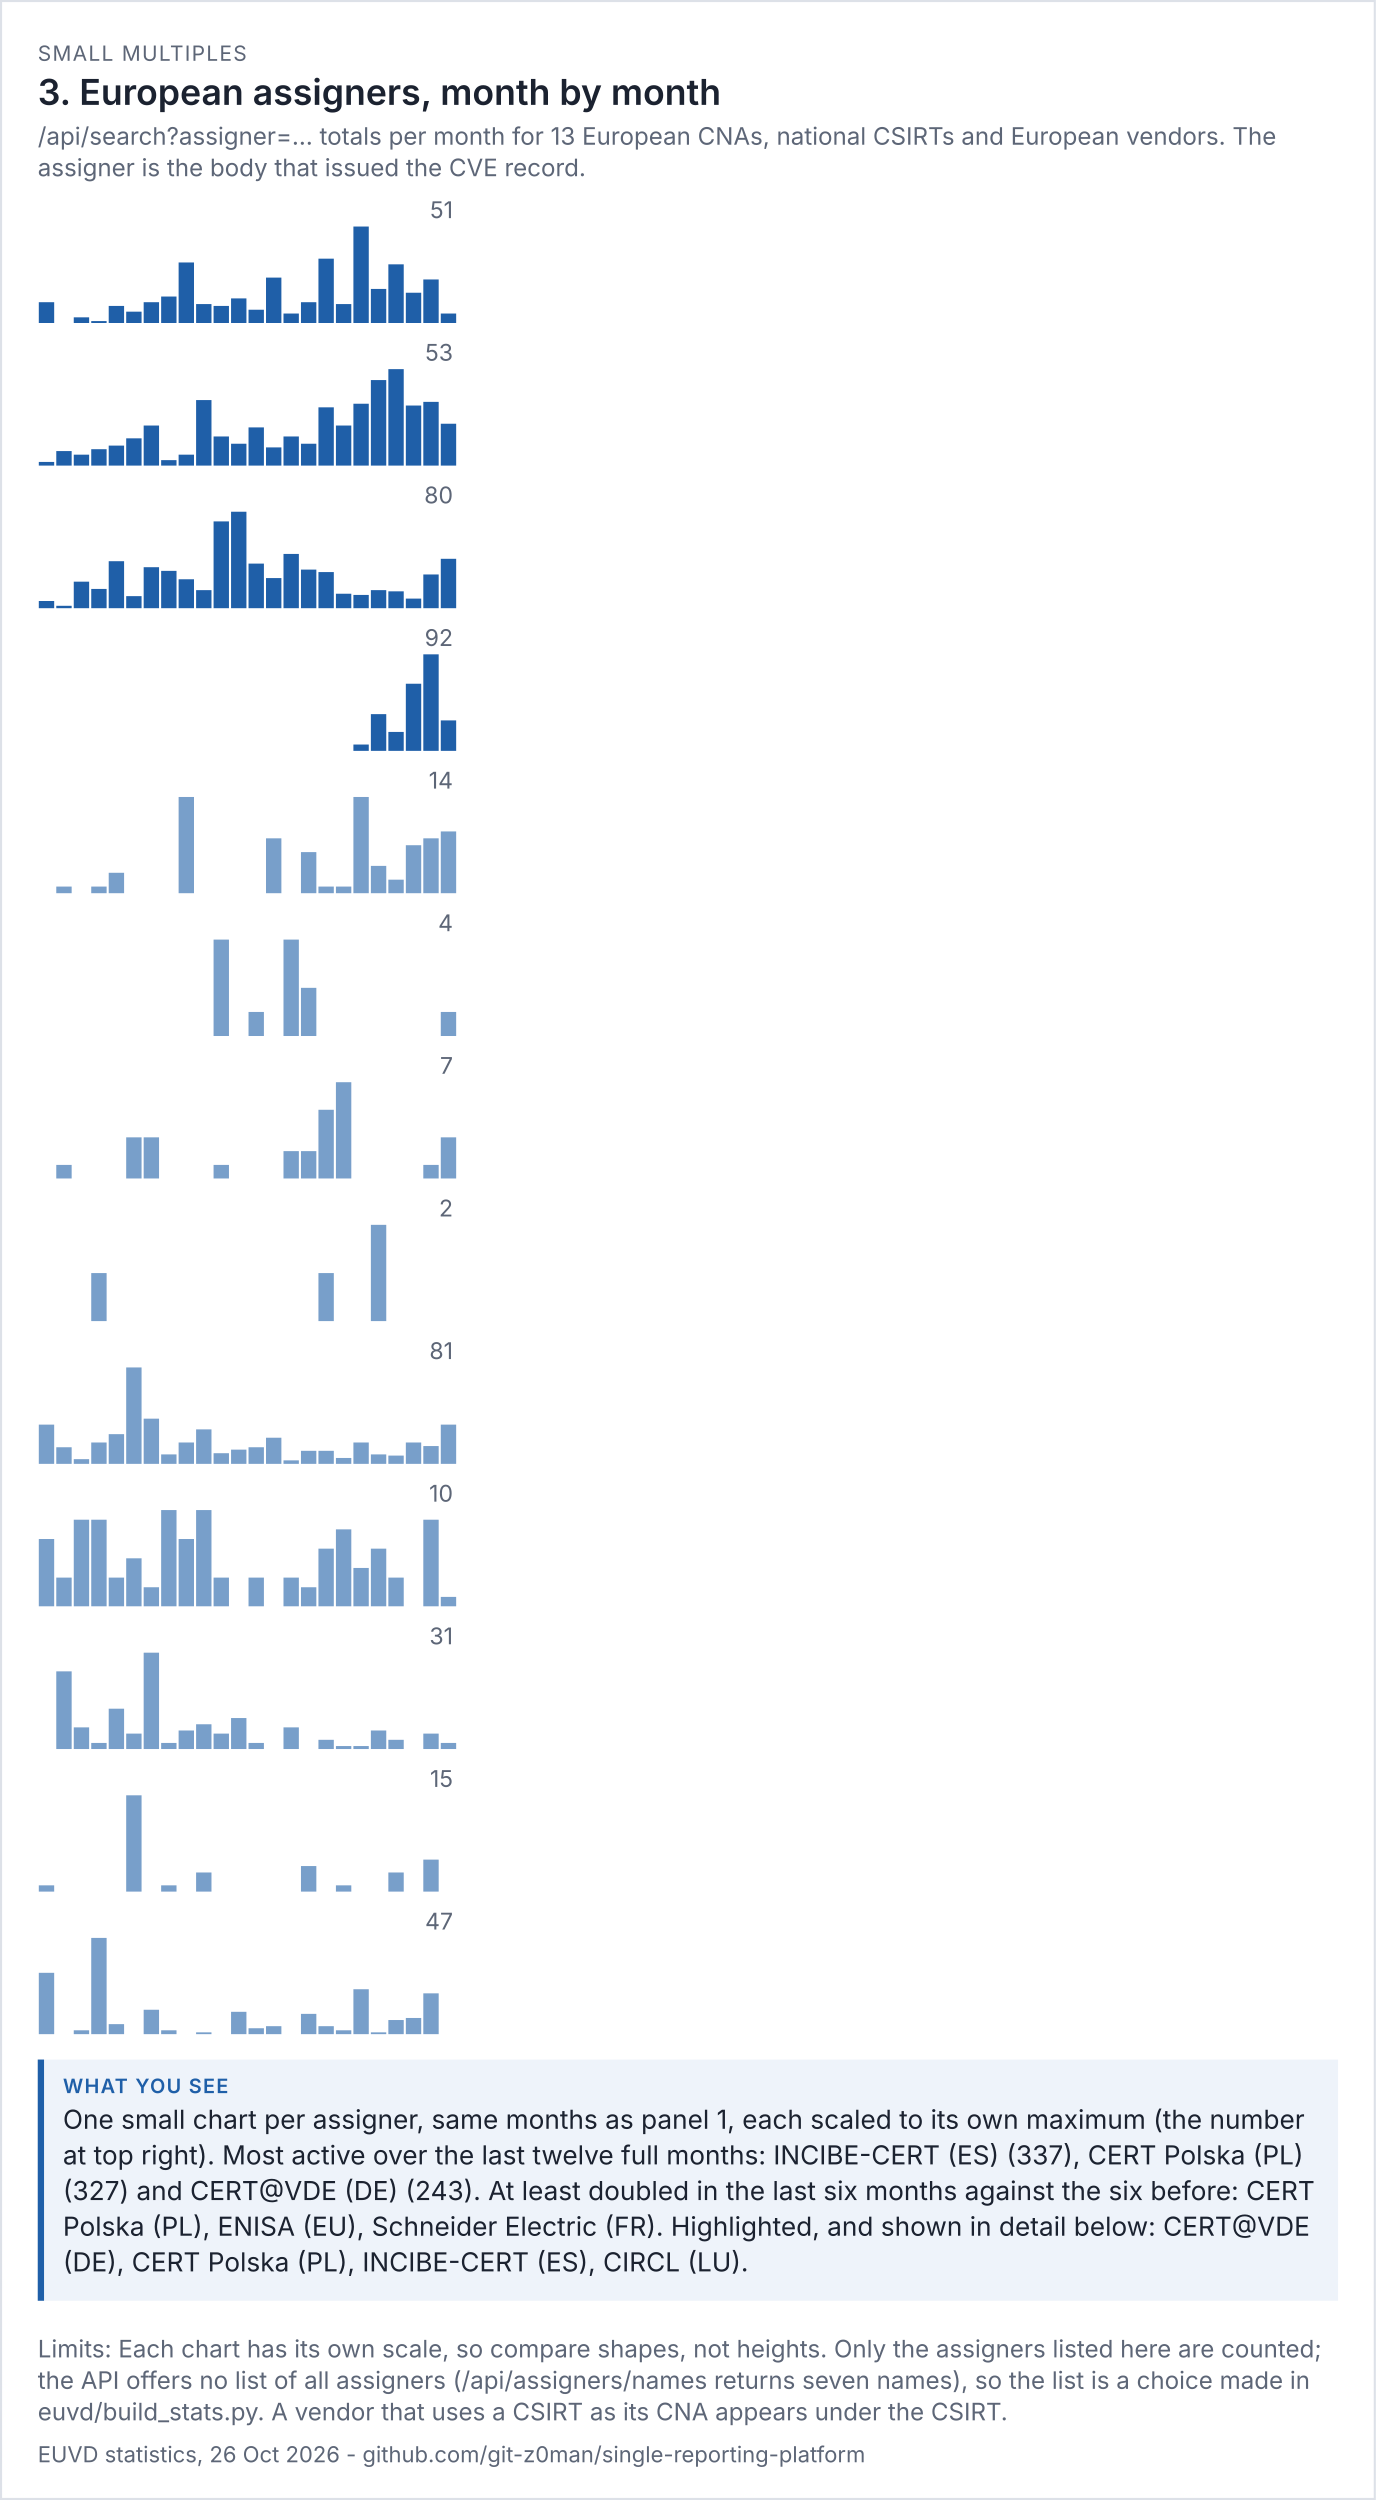
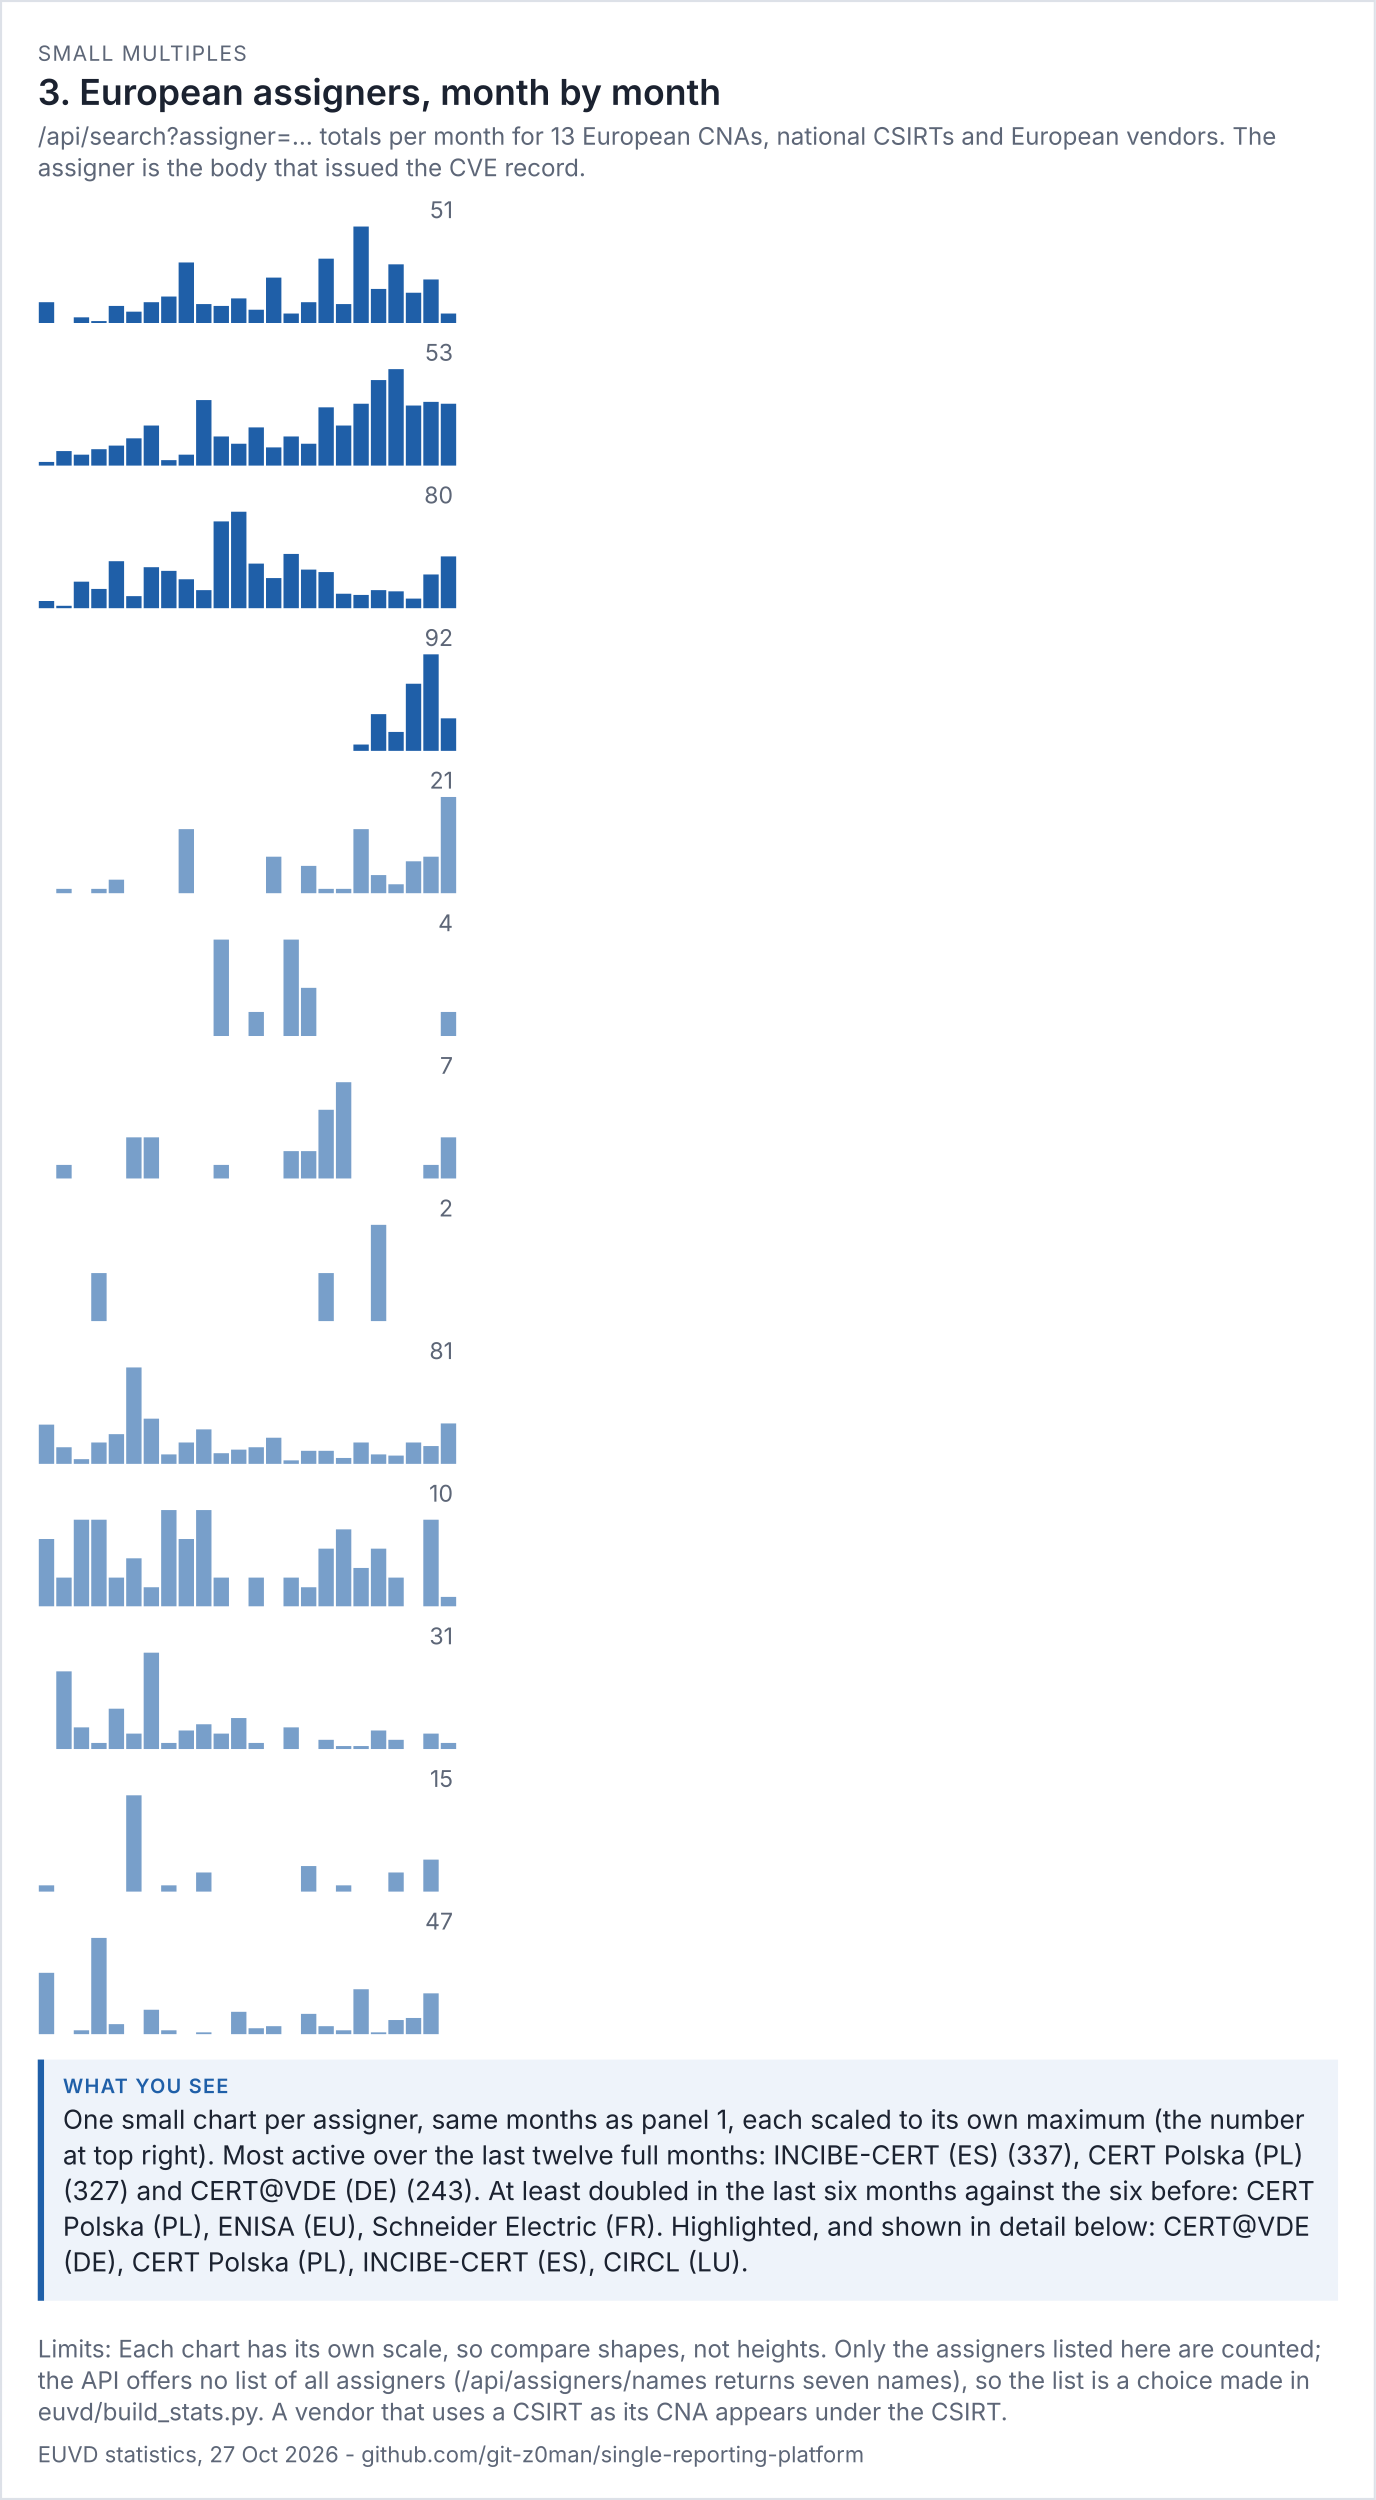
<svg xmlns="http://www.w3.org/2000/svg" viewBox="0 0 656 1192" width="656" height="1192" font-family="system-ui,-apple-system,'Segoe UI',sans-serif">
  <rect width="100%" height="100%" fill="#ffffff" />
  <rect x="0.5" y="0.5" width="655" height="1191" fill="none" stroke="#dde1e8" />
  <text x="18" y="29" font-size="10" letter-spacing="0.6" fill="#5d6677">SMALL MULTIPLES</text>
  <text x="18" y="50" font-size="17" fill="#1b2230" font-weight="600">3. European assigners, month by month</text>
  <text x="18" y="69" font-size="11.5" fill="#5d6677">/api/search?assigner=... totals per month for 13 European CNAs, national CSIRTs and European vendors. The</text>
  <text x="18" y="84" font-size="11.5" fill="#5d6677">assigner is the body that issued the CVE record.</text>
  <g transform="translate(18,94) scale(1)" font-size="11">
    <svg viewBox="0 0 200 60" role="img" width="200" height="60">
      <g>
        <text x="198" y="10" text-anchor="end" fill="rgb(93, 102, 119)">51</text>
        <rect x="0.5" y="50.078" width="7.333" height="9.922" fill="rgb(31, 95, 168)" opacity="1" />
        <rect x="8.833" y="60" width="7.333" height="0" fill="rgb(31, 95, 168)" opacity="1" />
        <rect x="17.167" y="57.294" width="7.333" height="2.706" fill="rgb(31, 95, 168)" opacity="1" />
        <rect x="25.5" y="59.098" width="7.333" height="0.902" fill="rgb(31, 95, 168)" opacity="1" />
        <rect x="33.833" y="51.882" width="7.333" height="8.118" fill="rgb(31, 95, 168)" opacity="1" />
        <rect x="42.167" y="54.588" width="7.333" height="5.412" fill="rgb(31, 95, 168)" opacity="1" />
        <rect x="50.5" y="50.078" width="7.333" height="9.922" fill="rgb(31, 95, 168)" opacity="1" />
        <rect x="58.833" y="47.373" width="7.333" height="12.627" fill="rgb(31, 95, 168)" opacity="1" />
        <rect x="67.167" y="31.137" width="7.333" height="28.863" fill="rgb(31, 95, 168)" opacity="1" />
        <rect x="75.5" y="50.98" width="7.333" height="9.02" fill="rgb(31, 95, 168)" opacity="1" />
        <rect x="83.833" y="51.882" width="7.333" height="8.118" fill="rgb(31, 95, 168)" opacity="1" />
        <rect x="92.167" y="48.275" width="7.333" height="11.725" fill="rgb(31, 95, 168)" opacity="1" />
        <rect x="100.5" y="53.686" width="7.333" height="6.314" fill="rgb(31, 95, 168)" opacity="1" />
        <rect x="108.833" y="38.353" width="7.333" height="21.647" fill="rgb(31, 95, 168)" opacity="1" />
        <rect x="117.167" y="55.49" width="7.333" height="4.51" fill="rgb(31, 95, 168)" opacity="1" />
        <rect x="125.5" y="50.078" width="7.333" height="9.922" fill="rgb(31, 95, 168)" opacity="1" />
        <rect x="133.833" y="29.333" width="7.333" height="30.667" fill="rgb(31, 95, 168)" opacity="1" />
        <rect x="142.167" y="50.98" width="7.333" height="9.02" fill="rgb(31, 95, 168)" opacity="1" />
        <rect x="150.5" y="14" width="7.333" height="46" fill="rgb(31, 95, 168)" opacity="1" />
        <rect x="158.833" y="43.765" width="7.333" height="16.235" fill="rgb(31, 95, 168)" opacity="1" />
        <rect x="167.167" y="32.039" width="7.333" height="27.961" fill="rgb(31, 95, 168)" opacity="1" />
        <rect x="175.5" y="45.569" width="7.333" height="14.431" fill="rgb(31, 95, 168)" opacity="1" />
        <rect x="183.833" y="39.255" width="7.333" height="20.745" fill="rgb(31, 95, 168)" opacity="1" />
        <rect x="192.167" y="55.49" width="7.333" height="4.51" fill="rgb(31, 95, 168)" opacity="1" />
      </g>
    </svg>
  </g>
  <g transform="translate(18,162) scale(1)" font-size="11">
    <svg viewBox="0 0 200 60" role="img" width="200" height="60">
      <g>
        <text x="198" y="10" text-anchor="end" fill="rgb(93, 102, 119)">53</text>
        <rect x="0.5" y="58.264" width="7.333" height="1.736" fill="rgb(31, 95, 168)" opacity="1" />
        <rect x="8.833" y="53.057" width="7.333" height="6.943" fill="rgb(31, 95, 168)" opacity="1" />
        <rect x="17.167" y="54.792" width="7.333" height="5.208" fill="rgb(31, 95, 168)" opacity="1" />
        <rect x="25.5" y="52.189" width="7.333" height="7.811" fill="rgb(31, 95, 168)" opacity="1" />
        <rect x="33.833" y="50.453" width="7.333" height="9.547" fill="rgb(31, 95, 168)" opacity="1" />
        <rect x="42.167" y="46.981" width="7.333" height="13.019" fill="rgb(31, 95, 168)" opacity="1" />
        <rect x="50.5" y="40.906" width="7.333" height="19.094" fill="rgb(31, 95, 168)" opacity="1" />
        <rect x="58.833" y="57.396" width="7.333" height="2.604" fill="rgb(31, 95, 168)" opacity="1" />
        <rect x="67.167" y="54.792" width="7.333" height="5.208" fill="rgb(31, 95, 168)" opacity="1" />
        <rect x="75.5" y="28.755" width="7.333" height="31.245" fill="rgb(31, 95, 168)" opacity="1" />
        <rect x="83.833" y="46.113" width="7.333" height="13.887" fill="rgb(31, 95, 168)" opacity="1" />
        <rect x="92.167" y="49.585" width="7.333" height="10.415" fill="rgb(31, 95, 168)" opacity="1" />
        <rect x="100.5" y="41.774" width="7.333" height="18.226" fill="rgb(31, 95, 168)" opacity="1" />
        <rect x="108.833" y="51.321" width="7.333" height="8.679" fill="rgb(31, 95, 168)" opacity="1" />
        <rect x="117.167" y="46.113" width="7.333" height="13.887" fill="rgb(31, 95, 168)" opacity="1" />
        <rect x="125.5" y="49.585" width="7.333" height="10.415" fill="rgb(31, 95, 168)" opacity="1" />
        <rect x="133.833" y="32.226" width="7.333" height="27.774" fill="rgb(31, 95, 168)" opacity="1" />
        <rect x="142.167" y="40.906" width="7.333" height="19.094" fill="rgb(31, 95, 168)" opacity="1" />
        <rect x="150.5" y="30.491" width="7.333" height="29.509" fill="rgb(31, 95, 168)" opacity="1" />
        <rect x="158.833" y="19.208" width="7.333" height="40.792" fill="rgb(31, 95, 168)" opacity="1" />
        <rect x="167.167" y="14" width="7.333" height="46" fill="rgb(31, 95, 168)" opacity="1" />
        <rect x="175.5" y="31.358" width="7.333" height="28.642" fill="rgb(31, 95, 168)" opacity="1" />
        <rect x="183.833" y="29.623" width="7.333" height="30.377" fill="rgb(31, 95, 168)" opacity="1" />
-         <rect x="192.167" y="40.038" width="7.333" height="19.962" fill="rgb(31, 95, 168)" opacity="1" />
+         <rect x="192.167" y="30.491" width="7.333" height="29.509" fill="rgb(31, 95, 168)" opacity="1" />
      </g>
    </svg>
  </g>
  <g transform="translate(18,230) scale(1)" font-size="11">
    <svg viewBox="0 0 200 60" role="img" width="200" height="60">
      <g>
        <text x="198" y="10" text-anchor="end" fill="rgb(93, 102, 119)">80</text>
        <rect x="0.5" y="56.55" width="7.333" height="3.45" fill="rgb(31, 95, 168)" opacity="1" />
        <rect x="8.833" y="58.85" width="7.333" height="1.15" fill="rgb(31, 95, 168)" opacity="1" />
        <rect x="17.167" y="47.35" width="7.333" height="12.65" fill="rgb(31, 95, 168)" opacity="1" />
        <rect x="25.5" y="50.8" width="7.333" height="9.2" fill="rgb(31, 95, 168)" opacity="1" />
        <rect x="33.833" y="37.575" width="7.333" height="22.425" fill="rgb(31, 95, 168)" opacity="1" />
        <rect x="42.167" y="54.25" width="7.333" height="5.75" fill="rgb(31, 95, 168)" opacity="1" />
        <rect x="50.5" y="40.45" width="7.333" height="19.55" fill="rgb(31, 95, 168)" opacity="1" />
        <rect x="58.833" y="42.175" width="7.333" height="17.825" fill="rgb(31, 95, 168)" opacity="1" />
        <rect x="67.167" y="46.2" width="7.333" height="13.8" fill="rgb(31, 95, 168)" opacity="1" />
        <rect x="75.5" y="51.375" width="7.333" height="8.625" fill="rgb(31, 95, 168)" opacity="1" />
        <rect x="83.833" y="18.6" width="7.333" height="41.4" fill="rgb(31, 95, 168)" opacity="1" />
        <rect x="92.167" y="14" width="7.333" height="46" fill="rgb(31, 95, 168)" opacity="1" />
        <rect x="100.5" y="38.725" width="7.333" height="21.275" fill="rgb(31, 95, 168)" opacity="1" />
        <rect x="108.833" y="45.625" width="7.333" height="14.375" fill="rgb(31, 95, 168)" opacity="1" />
        <rect x="117.167" y="34.125" width="7.333" height="25.875" fill="rgb(31, 95, 168)" opacity="1" />
        <rect x="125.5" y="41.6" width="7.333" height="18.4" fill="rgb(31, 95, 168)" opacity="1" />
        <rect x="133.833" y="42.75" width="7.333" height="17.25" fill="rgb(31, 95, 168)" opacity="1" />
        <rect x="142.167" y="53.1" width="7.333" height="6.9" fill="rgb(31, 95, 168)" opacity="1" />
        <rect x="150.5" y="53.675" width="7.333" height="6.325" fill="rgb(31, 95, 168)" opacity="1" />
        <rect x="158.833" y="51.375" width="7.333" height="8.625" fill="rgb(31, 95, 168)" opacity="1" />
        <rect x="167.167" y="51.95" width="7.333" height="8.05" fill="rgb(31, 95, 168)" opacity="1" />
        <rect x="175.5" y="55.4" width="7.333" height="4.6" fill="rgb(31, 95, 168)" opacity="1" />
        <rect x="183.833" y="43.9" width="7.333" height="16.1" fill="rgb(31, 95, 168)" opacity="1" />
-         <rect x="192.167" y="36.425" width="7.333" height="23.575" fill="rgb(31, 95, 168)" opacity="1" />
+         <rect x="192.167" y="35.275" width="7.333" height="24.725" fill="rgb(31, 95, 168)" opacity="1" />
      </g>
    </svg>
  </g>
  <g transform="translate(18,298) scale(1)" font-size="11">
    <svg viewBox="0 0 200 60" role="img" width="200" height="60">
      <g>
        <text x="198" y="10" text-anchor="end" fill="rgb(93, 102, 119)">92</text>
        <rect x="0.5" y="60" width="7.333" height="0" fill="rgb(31, 95, 168)" opacity="1" />
        <rect x="8.833" y="60" width="7.333" height="0" fill="rgb(31, 95, 168)" opacity="1" />
        <rect x="17.167" y="60" width="7.333" height="0" fill="rgb(31, 95, 168)" opacity="1" />
        <rect x="25.5" y="60" width="7.333" height="0" fill="rgb(31, 95, 168)" opacity="1" />
        <rect x="33.833" y="60" width="7.333" height="0" fill="rgb(31, 95, 168)" opacity="1" />
        <rect x="42.167" y="60" width="7.333" height="0" fill="rgb(31, 95, 168)" opacity="1" />
        <rect x="50.5" y="60" width="7.333" height="0" fill="rgb(31, 95, 168)" opacity="1" />
        <rect x="58.833" y="60" width="7.333" height="0" fill="rgb(31, 95, 168)" opacity="1" />
        <rect x="67.167" y="60" width="7.333" height="0" fill="rgb(31, 95, 168)" opacity="1" />
        <rect x="75.5" y="60" width="7.333" height="0" fill="rgb(31, 95, 168)" opacity="1" />
        <rect x="83.833" y="60" width="7.333" height="0" fill="rgb(31, 95, 168)" opacity="1" />
        <rect x="92.167" y="60" width="7.333" height="0" fill="rgb(31, 95, 168)" opacity="1" />
        <rect x="100.5" y="60" width="7.333" height="0" fill="rgb(31, 95, 168)" opacity="1" />
        <rect x="108.833" y="60" width="7.333" height="0" fill="rgb(31, 95, 168)" opacity="1" />
        <rect x="117.167" y="60" width="7.333" height="0" fill="rgb(31, 95, 168)" opacity="1" />
        <rect x="125.5" y="60" width="7.333" height="0" fill="rgb(31, 95, 168)" opacity="1" />
        <rect x="133.833" y="60" width="7.333" height="0" fill="rgb(31, 95, 168)" opacity="1" />
        <rect x="142.167" y="60" width="7.333" height="0" fill="rgb(31, 95, 168)" opacity="1" />
        <rect x="150.5" y="57" width="7.333" height="3" fill="rgb(31, 95, 168)" opacity="1" />
        <rect x="158.833" y="42.5" width="7.333" height="17.5" fill="rgb(31, 95, 168)" opacity="1" />
        <rect x="167.167" y="51" width="7.333" height="9" fill="rgb(31, 95, 168)" opacity="1" />
        <rect x="175.5" y="28" width="7.333" height="32" fill="rgb(31, 95, 168)" opacity="1" />
        <rect x="183.833" y="14" width="7.333" height="46" fill="rgb(31, 95, 168)" opacity="1" />
-         <rect x="192.167" y="45.5" width="7.333" height="14.5" fill="rgb(31, 95, 168)" opacity="1" />
+         <rect x="192.167" y="44.5" width="7.333" height="15.5" fill="rgb(31, 95, 168)" opacity="1" />
      </g>
    </svg>
  </g>
  <g transform="translate(18,366) scale(1)" font-size="11">
    <svg viewBox="0 0 200 60" role="img" width="200" height="60">
      <g>
-         <text x="198" y="10" text-anchor="end" fill="rgb(93, 102, 119)">14</text>
+         <text x="198" y="10" text-anchor="end" fill="rgb(93, 102, 119)">21</text>
        <rect x="0.5" y="60" width="7.333" height="0" fill="rgb(75, 127, 184)" opacity="0.75" />
-         <rect x="8.833" y="56.714" width="7.333" height="3.286" fill="rgb(75, 127, 184)" opacity="0.75" />
+         <rect x="8.833" y="57.81" width="7.333" height="2.19" fill="rgb(75, 127, 184)" opacity="0.75" />
        <rect x="17.167" y="60" width="7.333" height="0" fill="rgb(75, 127, 184)" opacity="0.75" />
-         <rect x="25.5" y="56.714" width="7.333" height="3.286" fill="rgb(75, 127, 184)" opacity="0.75" />
-         <rect x="33.833" y="50.143" width="7.333" height="9.857" fill="rgb(75, 127, 184)" opacity="0.75" />
+         <rect x="25.5" y="57.81" width="7.333" height="2.19" fill="rgb(75, 127, 184)" opacity="0.75" />
+         <rect x="33.833" y="53.429" width="7.333" height="6.571" fill="rgb(75, 127, 184)" opacity="0.75" />
        <rect x="42.167" y="60" width="7.333" height="0" fill="rgb(75, 127, 184)" opacity="0.75" />
        <rect x="50.5" y="60" width="7.333" height="0" fill="rgb(75, 127, 184)" opacity="0.75" />
        <rect x="58.833" y="60" width="7.333" height="0" fill="rgb(75, 127, 184)" opacity="0.75" />
-         <rect x="67.167" y="14" width="7.333" height="46" fill="rgb(75, 127, 184)" opacity="0.75" />
+         <rect x="67.167" y="29.333" width="7.333" height="30.667" fill="rgb(75, 127, 184)" opacity="0.75" />
        <rect x="75.5" y="60" width="7.333" height="0" fill="rgb(75, 127, 184)" opacity="0.75" />
        <rect x="83.833" y="60" width="7.333" height="0" fill="rgb(75, 127, 184)" opacity="0.75" />
        <rect x="92.167" y="60" width="7.333" height="0" fill="rgb(75, 127, 184)" opacity="0.75" />
        <rect x="100.5" y="60" width="7.333" height="0" fill="rgb(75, 127, 184)" opacity="0.75" />
-         <rect x="108.833" y="33.714" width="7.333" height="26.286" fill="rgb(75, 127, 184)" opacity="0.75" />
+         <rect x="108.833" y="42.476" width="7.333" height="17.524" fill="rgb(75, 127, 184)" opacity="0.75" />
        <rect x="117.167" y="60" width="7.333" height="0" fill="rgb(75, 127, 184)" opacity="0.75" />
-         <rect x="125.5" y="40.286" width="7.333" height="19.714" fill="rgb(75, 127, 184)" opacity="0.75" />
-         <rect x="133.833" y="56.714" width="7.333" height="3.286" fill="rgb(75, 127, 184)" opacity="0.75" />
-         <rect x="142.167" y="56.714" width="7.333" height="3.286" fill="rgb(75, 127, 184)" opacity="0.75" />
-         <rect x="150.5" y="14" width="7.333" height="46" fill="rgb(75, 127, 184)" opacity="0.75" />
-         <rect x="158.833" y="46.857" width="7.333" height="13.143" fill="rgb(75, 127, 184)" opacity="0.75" />
-         <rect x="167.167" y="53.429" width="7.333" height="6.571" fill="rgb(75, 127, 184)" opacity="0.75" />
-         <rect x="175.5" y="37" width="7.333" height="23" fill="rgb(75, 127, 184)" opacity="0.75" />
-         <rect x="183.833" y="33.714" width="7.333" height="26.286" fill="rgb(75, 127, 184)" opacity="0.75" />
-         <rect x="192.167" y="30.429" width="7.333" height="29.571" fill="rgb(75, 127, 184)" opacity="0.75" />
+         <rect x="125.5" y="46.857" width="7.333" height="13.143" fill="rgb(75, 127, 184)" opacity="0.75" />
+         <rect x="133.833" y="57.81" width="7.333" height="2.19" fill="rgb(75, 127, 184)" opacity="0.75" />
+         <rect x="142.167" y="57.81" width="7.333" height="2.19" fill="rgb(75, 127, 184)" opacity="0.75" />
+         <rect x="150.5" y="29.333" width="7.333" height="30.667" fill="rgb(75, 127, 184)" opacity="0.75" />
+         <rect x="158.833" y="51.238" width="7.333" height="8.762" fill="rgb(75, 127, 184)" opacity="0.75" />
+         <rect x="167.167" y="55.619" width="7.333" height="4.381" fill="rgb(75, 127, 184)" opacity="0.75" />
+         <rect x="175.5" y="44.667" width="7.333" height="15.333" fill="rgb(75, 127, 184)" opacity="0.75" />
+         <rect x="183.833" y="42.476" width="7.333" height="17.524" fill="rgb(75, 127, 184)" opacity="0.75" />
+         <rect x="192.167" y="14" width="7.333" height="46" fill="rgb(75, 127, 184)" opacity="0.75" />
      </g>
    </svg>
  </g>
  <g transform="translate(18,434) scale(1)" font-size="11">
    <svg viewBox="0 0 200 60" role="img" width="200" height="60">
      <g>
        <text x="198" y="10" text-anchor="end" fill="rgb(93, 102, 119)">4</text>
        <rect x="0.5" y="60" width="7.333" height="0" fill="rgb(75, 127, 184)" opacity="0.75" />
        <rect x="8.833" y="60" width="7.333" height="0" fill="rgb(75, 127, 184)" opacity="0.75" />
        <rect x="17.167" y="60" width="7.333" height="0" fill="rgb(75, 127, 184)" opacity="0.75" />
        <rect x="25.5" y="60" width="7.333" height="0" fill="rgb(75, 127, 184)" opacity="0.75" />
        <rect x="33.833" y="60" width="7.333" height="0" fill="rgb(75, 127, 184)" opacity="0.75" />
        <rect x="42.167" y="60" width="7.333" height="0" fill="rgb(75, 127, 184)" opacity="0.75" />
        <rect x="50.5" y="60" width="7.333" height="0" fill="rgb(75, 127, 184)" opacity="0.75" />
        <rect x="58.833" y="60" width="7.333" height="0" fill="rgb(75, 127, 184)" opacity="0.75" />
        <rect x="67.167" y="60" width="7.333" height="0" fill="rgb(75, 127, 184)" opacity="0.75" />
        <rect x="75.5" y="60" width="7.333" height="0" fill="rgb(75, 127, 184)" opacity="0.75" />
        <rect x="83.833" y="14" width="7.333" height="46" fill="rgb(75, 127, 184)" opacity="0.75" />
        <rect x="92.167" y="60" width="7.333" height="0" fill="rgb(75, 127, 184)" opacity="0.75" />
        <rect x="100.5" y="48.5" width="7.333" height="11.5" fill="rgb(75, 127, 184)" opacity="0.75" />
        <rect x="108.833" y="60" width="7.333" height="0" fill="rgb(75, 127, 184)" opacity="0.75" />
        <rect x="117.167" y="14" width="7.333" height="46" fill="rgb(75, 127, 184)" opacity="0.75" />
        <rect x="125.5" y="37" width="7.333" height="23" fill="rgb(75, 127, 184)" opacity="0.75" />
        <rect x="133.833" y="60" width="7.333" height="0" fill="rgb(75, 127, 184)" opacity="0.75" />
        <rect x="142.167" y="60" width="7.333" height="0" fill="rgb(75, 127, 184)" opacity="0.75" />
        <rect x="150.5" y="60" width="7.333" height="0" fill="rgb(75, 127, 184)" opacity="0.75" />
        <rect x="158.833" y="60" width="7.333" height="0" fill="rgb(75, 127, 184)" opacity="0.75" />
        <rect x="167.167" y="60" width="7.333" height="0" fill="rgb(75, 127, 184)" opacity="0.75" />
        <rect x="175.5" y="60" width="7.333" height="0" fill="rgb(75, 127, 184)" opacity="0.75" />
        <rect x="183.833" y="60" width="7.333" height="0" fill="rgb(75, 127, 184)" opacity="0.75" />
        <rect x="192.167" y="48.5" width="7.333" height="11.5" fill="rgb(75, 127, 184)" opacity="0.75" />
      </g>
    </svg>
  </g>
  <g transform="translate(18,502) scale(1)" font-size="11">
    <svg viewBox="0 0 200 60" role="img" width="200" height="60">
      <g>
        <text x="198" y="10" text-anchor="end" fill="rgb(93, 102, 119)">7</text>
        <rect x="0.5" y="60" width="7.333" height="0" fill="rgb(75, 127, 184)" opacity="0.75" />
        <rect x="8.833" y="53.429" width="7.333" height="6.571" fill="rgb(75, 127, 184)" opacity="0.75" />
        <rect x="17.167" y="60" width="7.333" height="0" fill="rgb(75, 127, 184)" opacity="0.75" />
        <rect x="25.5" y="60" width="7.333" height="0" fill="rgb(75, 127, 184)" opacity="0.75" />
        <rect x="33.833" y="60" width="7.333" height="0" fill="rgb(75, 127, 184)" opacity="0.75" />
        <rect x="42.167" y="40.286" width="7.333" height="19.714" fill="rgb(75, 127, 184)" opacity="0.75" />
        <rect x="50.5" y="40.286" width="7.333" height="19.714" fill="rgb(75, 127, 184)" opacity="0.75" />
        <rect x="58.833" y="60" width="7.333" height="0" fill="rgb(75, 127, 184)" opacity="0.75" />
        <rect x="67.167" y="60" width="7.333" height="0" fill="rgb(75, 127, 184)" opacity="0.75" />
        <rect x="75.5" y="60" width="7.333" height="0" fill="rgb(75, 127, 184)" opacity="0.75" />
        <rect x="83.833" y="53.429" width="7.333" height="6.571" fill="rgb(75, 127, 184)" opacity="0.75" />
        <rect x="92.167" y="60" width="7.333" height="0" fill="rgb(75, 127, 184)" opacity="0.75" />
        <rect x="100.5" y="60" width="7.333" height="0" fill="rgb(75, 127, 184)" opacity="0.75" />
        <rect x="108.833" y="60" width="7.333" height="0" fill="rgb(75, 127, 184)" opacity="0.75" />
        <rect x="117.167" y="46.857" width="7.333" height="13.143" fill="rgb(75, 127, 184)" opacity="0.75" />
        <rect x="125.5" y="46.857" width="7.333" height="13.143" fill="rgb(75, 127, 184)" opacity="0.75" />
        <rect x="133.833" y="27.143" width="7.333" height="32.857" fill="rgb(75, 127, 184)" opacity="0.75" />
        <rect x="142.167" y="14" width="7.333" height="46" fill="rgb(75, 127, 184)" opacity="0.75" />
        <rect x="150.5" y="60" width="7.333" height="0" fill="rgb(75, 127, 184)" opacity="0.75" />
        <rect x="158.833" y="60" width="7.333" height="0" fill="rgb(75, 127, 184)" opacity="0.75" />
        <rect x="167.167" y="60" width="7.333" height="0" fill="rgb(75, 127, 184)" opacity="0.75" />
        <rect x="175.5" y="60" width="7.333" height="0" fill="rgb(75, 127, 184)" opacity="0.75" />
        <rect x="183.833" y="53.429" width="7.333" height="6.571" fill="rgb(75, 127, 184)" opacity="0.75" />
        <rect x="192.167" y="40.286" width="7.333" height="19.714" fill="rgb(75, 127, 184)" opacity="0.75" />
      </g>
    </svg>
  </g>
  <g transform="translate(18,570) scale(1)" font-size="11">
    <svg viewBox="0 0 200 60" role="img" width="200" height="60">
      <g>
        <text x="198" y="10" text-anchor="end" fill="rgb(93, 102, 119)">2</text>
        <rect x="0.5" y="60" width="7.333" height="0" fill="rgb(75, 127, 184)" opacity="0.75" />
        <rect x="8.833" y="60" width="7.333" height="0" fill="rgb(75, 127, 184)" opacity="0.75" />
        <rect x="17.167" y="60" width="7.333" height="0" fill="rgb(75, 127, 184)" opacity="0.75" />
        <rect x="25.5" y="37" width="7.333" height="23" fill="rgb(75, 127, 184)" opacity="0.75" />
        <rect x="33.833" y="60" width="7.333" height="0" fill="rgb(75, 127, 184)" opacity="0.75" />
        <rect x="42.167" y="60" width="7.333" height="0" fill="rgb(75, 127, 184)" opacity="0.75" />
        <rect x="50.5" y="60" width="7.333" height="0" fill="rgb(75, 127, 184)" opacity="0.75" />
        <rect x="58.833" y="60" width="7.333" height="0" fill="rgb(75, 127, 184)" opacity="0.75" />
        <rect x="67.167" y="60" width="7.333" height="0" fill="rgb(75, 127, 184)" opacity="0.75" />
        <rect x="75.5" y="60" width="7.333" height="0" fill="rgb(75, 127, 184)" opacity="0.75" />
        <rect x="83.833" y="60" width="7.333" height="0" fill="rgb(75, 127, 184)" opacity="0.75" />
        <rect x="92.167" y="60" width="7.333" height="0" fill="rgb(75, 127, 184)" opacity="0.75" />
        <rect x="100.5" y="60" width="7.333" height="0" fill="rgb(75, 127, 184)" opacity="0.75" />
        <rect x="108.833" y="60" width="7.333" height="0" fill="rgb(75, 127, 184)" opacity="0.75" />
        <rect x="117.167" y="60" width="7.333" height="0" fill="rgb(75, 127, 184)" opacity="0.75" />
        <rect x="125.5" y="60" width="7.333" height="0" fill="rgb(75, 127, 184)" opacity="0.75" />
        <rect x="133.833" y="37" width="7.333" height="23" fill="rgb(75, 127, 184)" opacity="0.75" />
        <rect x="142.167" y="60" width="7.333" height="0" fill="rgb(75, 127, 184)" opacity="0.75" />
        <rect x="150.5" y="60" width="7.333" height="0" fill="rgb(75, 127, 184)" opacity="0.75" />
        <rect x="158.833" y="14" width="7.333" height="46" fill="rgb(75, 127, 184)" opacity="0.75" />
        <rect x="167.167" y="60" width="7.333" height="0" fill="rgb(75, 127, 184)" opacity="0.75" />
        <rect x="175.5" y="60" width="7.333" height="0" fill="rgb(75, 127, 184)" opacity="0.75" />
        <rect x="183.833" y="60" width="7.333" height="0" fill="rgb(75, 127, 184)" opacity="0.75" />
        <rect x="192.167" y="60" width="7.333" height="0" fill="rgb(75, 127, 184)" opacity="0.75" />
      </g>
    </svg>
  </g>
  <g transform="translate(18,638) scale(1)" font-size="11">
    <svg viewBox="0 0 200 60" role="img" width="200" height="60">
      <g>
        <text x="198" y="10" text-anchor="end" fill="rgb(93, 102, 119)">81</text>
        <rect x="0.5" y="41.259" width="7.333" height="18.741" fill="rgb(75, 127, 184)" opacity="0.75" />
        <rect x="8.833" y="52.049" width="7.333" height="7.951" fill="rgb(75, 127, 184)" opacity="0.75" />
        <rect x="17.167" y="57.728" width="7.333" height="2.272" fill="rgb(75, 127, 184)" opacity="0.75" />
        <rect x="25.5" y="49.778" width="7.333" height="10.222" fill="rgb(75, 127, 184)" opacity="0.75" />
        <rect x="33.833" y="45.802" width="7.333" height="14.198" fill="rgb(75, 127, 184)" opacity="0.75" />
        <rect x="42.167" y="14" width="7.333" height="46" fill="rgb(75, 127, 184)" opacity="0.75" />
        <rect x="50.5" y="38.42" width="7.333" height="21.58" fill="rgb(75, 127, 184)" opacity="0.75" />
        <rect x="58.833" y="55.457" width="7.333" height="4.543" fill="rgb(75, 127, 184)" opacity="0.75" />
        <rect x="67.167" y="49.778" width="7.333" height="10.222" fill="rgb(75, 127, 184)" opacity="0.75" />
        <rect x="75.5" y="43.531" width="7.333" height="16.469" fill="rgb(75, 127, 184)" opacity="0.75" />
        <rect x="83.833" y="54.889" width="7.333" height="5.111" fill="rgb(75, 127, 184)" opacity="0.75" />
        <rect x="92.167" y="53.185" width="7.333" height="6.815" fill="rgb(75, 127, 184)" opacity="0.75" />
        <rect x="100.5" y="52.049" width="7.333" height="7.951" fill="rgb(75, 127, 184)" opacity="0.75" />
        <rect x="108.833" y="47.506" width="7.333" height="12.494" fill="rgb(75, 127, 184)" opacity="0.75" />
        <rect x="117.167" y="58.296" width="7.333" height="1.704" fill="rgb(75, 127, 184)" opacity="0.75" />
        <rect x="125.5" y="53.753" width="7.333" height="6.247" fill="rgb(75, 127, 184)" opacity="0.75" />
        <rect x="133.833" y="53.753" width="7.333" height="6.247" fill="rgb(75, 127, 184)" opacity="0.75" />
        <rect x="142.167" y="57.16" width="7.333" height="2.84" fill="rgb(75, 127, 184)" opacity="0.75" />
        <rect x="150.5" y="49.778" width="7.333" height="10.222" fill="rgb(75, 127, 184)" opacity="0.75" />
        <rect x="158.833" y="55.457" width="7.333" height="4.543" fill="rgb(75, 127, 184)" opacity="0.75" />
        <rect x="167.167" y="56.025" width="7.333" height="3.975" fill="rgb(75, 127, 184)" opacity="0.75" />
        <rect x="175.5" y="49.778" width="7.333" height="10.222" fill="rgb(75, 127, 184)" opacity="0.75" />
        <rect x="183.833" y="51.481" width="7.333" height="8.519" fill="rgb(75, 127, 184)" opacity="0.75" />
-         <rect x="192.167" y="41.259" width="7.333" height="18.741" fill="rgb(75, 127, 184)" opacity="0.75" />
+         <rect x="192.167" y="40.691" width="7.333" height="19.309" fill="rgb(75, 127, 184)" opacity="0.75" />
      </g>
    </svg>
  </g>
  <g transform="translate(18,706) scale(1)" font-size="11">
    <svg viewBox="0 0 200 60" role="img" width="200" height="60">
      <g>
        <text x="198" y="10" text-anchor="end" fill="rgb(93, 102, 119)">10</text>
        <rect x="0.5" y="27.8" width="7.333" height="32.2" fill="rgb(75, 127, 184)" opacity="0.75" />
        <rect x="8.833" y="46.2" width="7.333" height="13.8" fill="rgb(75, 127, 184)" opacity="0.75" />
        <rect x="17.167" y="18.6" width="7.333" height="41.4" fill="rgb(75, 127, 184)" opacity="0.75" />
        <rect x="25.5" y="18.6" width="7.333" height="41.4" fill="rgb(75, 127, 184)" opacity="0.75" />
        <rect x="33.833" y="46.2" width="7.333" height="13.8" fill="rgb(75, 127, 184)" opacity="0.75" />
        <rect x="42.167" y="37" width="7.333" height="23" fill="rgb(75, 127, 184)" opacity="0.75" />
        <rect x="50.5" y="50.8" width="7.333" height="9.2" fill="rgb(75, 127, 184)" opacity="0.75" />
        <rect x="58.833" y="14" width="7.333" height="46" fill="rgb(75, 127, 184)" opacity="0.75" />
        <rect x="67.167" y="27.8" width="7.333" height="32.2" fill="rgb(75, 127, 184)" opacity="0.75" />
        <rect x="75.5" y="14" width="7.333" height="46" fill="rgb(75, 127, 184)" opacity="0.75" />
        <rect x="83.833" y="46.2" width="7.333" height="13.8" fill="rgb(75, 127, 184)" opacity="0.75" />
        <rect x="92.167" y="60" width="7.333" height="0" fill="rgb(75, 127, 184)" opacity="0.75" />
        <rect x="100.5" y="46.2" width="7.333" height="13.8" fill="rgb(75, 127, 184)" opacity="0.75" />
        <rect x="108.833" y="60" width="7.333" height="0" fill="rgb(75, 127, 184)" opacity="0.75" />
        <rect x="117.167" y="46.2" width="7.333" height="13.8" fill="rgb(75, 127, 184)" opacity="0.75" />
        <rect x="125.5" y="50.8" width="7.333" height="9.2" fill="rgb(75, 127, 184)" opacity="0.75" />
        <rect x="133.833" y="32.4" width="7.333" height="27.6" fill="rgb(75, 127, 184)" opacity="0.75" />
        <rect x="142.167" y="23.2" width="7.333" height="36.8" fill="rgb(75, 127, 184)" opacity="0.75" />
        <rect x="150.5" y="41.6" width="7.333" height="18.4" fill="rgb(75, 127, 184)" opacity="0.75" />
        <rect x="158.833" y="32.4" width="7.333" height="27.6" fill="rgb(75, 127, 184)" opacity="0.75" />
        <rect x="167.167" y="46.2" width="7.333" height="13.8" fill="rgb(75, 127, 184)" opacity="0.75" />
        <rect x="175.5" y="60" width="7.333" height="0" fill="rgb(75, 127, 184)" opacity="0.75" />
        <rect x="183.833" y="18.6" width="7.333" height="41.4" fill="rgb(75, 127, 184)" opacity="0.75" />
        <rect x="192.167" y="55.4" width="7.333" height="4.6" fill="rgb(75, 127, 184)" opacity="0.75" />
      </g>
    </svg>
  </g>
  <g transform="translate(18,774) scale(1)" font-size="11">
    <svg viewBox="0 0 200 60" role="img" width="200" height="60">
      <g>
        <text x="198" y="10" text-anchor="end" fill="rgb(93, 102, 119)">31</text>
        <rect x="0.5" y="60" width="7.333" height="0" fill="rgb(75, 127, 184)" opacity="0.75" />
        <rect x="8.833" y="22.903" width="7.333" height="37.097" fill="rgb(75, 127, 184)" opacity="0.75" />
        <rect x="17.167" y="49.613" width="7.333" height="10.387" fill="rgb(75, 127, 184)" opacity="0.75" />
        <rect x="25.5" y="57.032" width="7.333" height="2.968" fill="rgb(75, 127, 184)" opacity="0.75" />
        <rect x="33.833" y="40.71" width="7.333" height="19.29" fill="rgb(75, 127, 184)" opacity="0.75" />
        <rect x="42.167" y="52.581" width="7.333" height="7.419" fill="rgb(75, 127, 184)" opacity="0.75" />
        <rect x="50.5" y="14" width="7.333" height="46" fill="rgb(75, 127, 184)" opacity="0.75" />
        <rect x="58.833" y="57.032" width="7.333" height="2.968" fill="rgb(75, 127, 184)" opacity="0.75" />
        <rect x="67.167" y="51.097" width="7.333" height="8.903" fill="rgb(75, 127, 184)" opacity="0.75" />
        <rect x="75.5" y="48.129" width="7.333" height="11.871" fill="rgb(75, 127, 184)" opacity="0.75" />
        <rect x="83.833" y="52.581" width="7.333" height="7.419" fill="rgb(75, 127, 184)" opacity="0.75" />
        <rect x="92.167" y="45.161" width="7.333" height="14.839" fill="rgb(75, 127, 184)" opacity="0.75" />
        <rect x="100.5" y="57.032" width="7.333" height="2.968" fill="rgb(75, 127, 184)" opacity="0.75" />
        <rect x="108.833" y="60" width="7.333" height="0" fill="rgb(75, 127, 184)" opacity="0.75" />
        <rect x="117.167" y="49.613" width="7.333" height="10.387" fill="rgb(75, 127, 184)" opacity="0.75" />
        <rect x="125.5" y="60" width="7.333" height="0" fill="rgb(75, 127, 184)" opacity="0.75" />
        <rect x="133.833" y="55.548" width="7.333" height="4.452" fill="rgb(75, 127, 184)" opacity="0.75" />
        <rect x="142.167" y="58.516" width="7.333" height="1.484" fill="rgb(75, 127, 184)" opacity="0.75" />
        <rect x="150.5" y="58.516" width="7.333" height="1.484" fill="rgb(75, 127, 184)" opacity="0.75" />
        <rect x="158.833" y="51.097" width="7.333" height="8.903" fill="rgb(75, 127, 184)" opacity="0.75" />
        <rect x="167.167" y="55.548" width="7.333" height="4.452" fill="rgb(75, 127, 184)" opacity="0.75" />
        <rect x="175.5" y="60" width="7.333" height="0" fill="rgb(75, 127, 184)" opacity="0.75" />
        <rect x="183.833" y="52.581" width="7.333" height="7.419" fill="rgb(75, 127, 184)" opacity="0.75" />
        <rect x="192.167" y="57.032" width="7.333" height="2.968" fill="rgb(75, 127, 184)" opacity="0.75" />
      </g>
    </svg>
  </g>
  <g transform="translate(18,842) scale(1)" font-size="11">
    <svg viewBox="0 0 200 60" role="img" width="200" height="60">
      <g>
        <text x="198" y="10" text-anchor="end" fill="rgb(93, 102, 119)">15</text>
        <rect x="0.5" y="56.933" width="7.333" height="3.067" fill="rgb(75, 127, 184)" opacity="0.75" />
        <rect x="8.833" y="60" width="7.333" height="0" fill="rgb(75, 127, 184)" opacity="0.75" />
        <rect x="17.167" y="60" width="7.333" height="0" fill="rgb(75, 127, 184)" opacity="0.75" />
        <rect x="25.5" y="60" width="7.333" height="0" fill="rgb(75, 127, 184)" opacity="0.75" />
        <rect x="33.833" y="60" width="7.333" height="0" fill="rgb(75, 127, 184)" opacity="0.75" />
        <rect x="42.167" y="14" width="7.333" height="46" fill="rgb(75, 127, 184)" opacity="0.75" />
        <rect x="50.5" y="60" width="7.333" height="0" fill="rgb(75, 127, 184)" opacity="0.75" />
        <rect x="58.833" y="56.933" width="7.333" height="3.067" fill="rgb(75, 127, 184)" opacity="0.75" />
        <rect x="67.167" y="60" width="7.333" height="0" fill="rgb(75, 127, 184)" opacity="0.75" />
        <rect x="75.5" y="50.8" width="7.333" height="9.2" fill="rgb(75, 127, 184)" opacity="0.75" />
        <rect x="83.833" y="60" width="7.333" height="0" fill="rgb(75, 127, 184)" opacity="0.75" />
        <rect x="92.167" y="60" width="7.333" height="0" fill="rgb(75, 127, 184)" opacity="0.75" />
        <rect x="100.5" y="60" width="7.333" height="0" fill="rgb(75, 127, 184)" opacity="0.75" />
        <rect x="108.833" y="60" width="7.333" height="0" fill="rgb(75, 127, 184)" opacity="0.75" />
        <rect x="117.167" y="60" width="7.333" height="0" fill="rgb(75, 127, 184)" opacity="0.75" />
        <rect x="125.5" y="47.733" width="7.333" height="12.267" fill="rgb(75, 127, 184)" opacity="0.75" />
        <rect x="133.833" y="60" width="7.333" height="0" fill="rgb(75, 127, 184)" opacity="0.75" />
        <rect x="142.167" y="56.933" width="7.333" height="3.067" fill="rgb(75, 127, 184)" opacity="0.75" />
        <rect x="150.5" y="60" width="7.333" height="0" fill="rgb(75, 127, 184)" opacity="0.75" />
        <rect x="158.833" y="60" width="7.333" height="0" fill="rgb(75, 127, 184)" opacity="0.75" />
        <rect x="167.167" y="50.8" width="7.333" height="9.2" fill="rgb(75, 127, 184)" opacity="0.75" />
        <rect x="175.5" y="60" width="7.333" height="0" fill="rgb(75, 127, 184)" opacity="0.75" />
        <rect x="183.833" y="44.667" width="7.333" height="15.333" fill="rgb(75, 127, 184)" opacity="0.75" />
        <rect x="192.167" y="60" width="7.333" height="0" fill="rgb(75, 127, 184)" opacity="0.75" />
      </g>
    </svg>
  </g>
  <g transform="translate(18,910) scale(1)" font-size="11">
    <svg viewBox="0 0 200 60" role="img" width="200" height="60">
      <g>
        <text x="198" y="10" text-anchor="end" fill="rgb(93, 102, 119)">47</text>
        <rect x="0.5" y="30.638" width="7.333" height="29.362" fill="rgb(75, 127, 184)" opacity="0.75" />
        <rect x="8.833" y="60" width="7.333" height="0" fill="rgb(75, 127, 184)" opacity="0.75" />
        <rect x="17.167" y="58.043" width="7.333" height="1.957" fill="rgb(75, 127, 184)" opacity="0.75" />
        <rect x="25.5" y="14" width="7.333" height="46" fill="rgb(75, 127, 184)" opacity="0.75" />
        <rect x="33.833" y="55.106" width="7.333" height="4.894" fill="rgb(75, 127, 184)" opacity="0.75" />
        <rect x="42.167" y="60" width="7.333" height="0" fill="rgb(75, 127, 184)" opacity="0.75" />
        <rect x="50.5" y="48.255" width="7.333" height="11.745" fill="rgb(75, 127, 184)" opacity="0.75" />
        <rect x="58.833" y="58.043" width="7.333" height="1.957" fill="rgb(75, 127, 184)" opacity="0.75" />
        <rect x="67.167" y="60" width="7.333" height="0" fill="rgb(75, 127, 184)" opacity="0.75" />
        <rect x="75.5" y="59.021" width="7.333" height="0.979" fill="rgb(75, 127, 184)" opacity="0.75" />
        <rect x="83.833" y="60" width="7.333" height="0" fill="rgb(75, 127, 184)" opacity="0.75" />
        <rect x="92.167" y="49.234" width="7.333" height="10.766" fill="rgb(75, 127, 184)" opacity="0.75" />
        <rect x="100.5" y="57.064" width="7.333" height="2.936" fill="rgb(75, 127, 184)" opacity="0.75" />
        <rect x="108.833" y="56.085" width="7.333" height="3.915" fill="rgb(75, 127, 184)" opacity="0.75" />
        <rect x="117.167" y="60" width="7.333" height="0" fill="rgb(75, 127, 184)" opacity="0.75" />
        <rect x="125.5" y="50.213" width="7.333" height="9.787" fill="rgb(75, 127, 184)" opacity="0.75" />
        <rect x="133.833" y="56.085" width="7.333" height="3.915" fill="rgb(75, 127, 184)" opacity="0.75" />
        <rect x="142.167" y="58.043" width="7.333" height="1.957" fill="rgb(75, 127, 184)" opacity="0.75" />
        <rect x="150.5" y="38.468" width="7.333" height="21.532" fill="rgb(75, 127, 184)" opacity="0.75" />
        <rect x="158.833" y="59.021" width="7.333" height="0.979" fill="rgb(75, 127, 184)" opacity="0.75" />
        <rect x="167.167" y="53.149" width="7.333" height="6.851" fill="rgb(75, 127, 184)" opacity="0.75" />
        <rect x="175.5" y="52.17" width="7.333" height="7.83" fill="rgb(75, 127, 184)" opacity="0.75" />
        <rect x="183.833" y="40.426" width="7.333" height="19.574" fill="rgb(75, 127, 184)" opacity="0.75" />
        <rect x="192.167" y="60" width="7.333" height="0" fill="rgb(75, 127, 184)" opacity="0.75" />
      </g>
    </svg>
  </g>
  <rect x="18" y="982" width="620" height="115" fill="#eef3fa" />
  <rect x="18" y="982" width="3" height="115" fill="#1f5fa8" />
  <text x="30" y="998" font-size="9.5" letter-spacing="0.6" font-weight="600" fill="#1f5fa8">WHAT YOU SEE</text>
  <text x="30" y="1015" font-size="12.5" fill="#1b2230">One small chart per assigner, same months as panel 1, each scaled to its own maximum (the number</text>
  <text x="30" y="1032" font-size="12.5" fill="#1b2230">at top right). Most active over the last twelve full months: INCIBE-CERT (ES) (337), CERT Polska (PL)</text>
  <text x="30" y="1049" font-size="12.5" fill="#1b2230">(327) and CERT@VDE (DE) (243). At least doubled in the last six months against the six before: CERT</text>
  <text x="30" y="1066" font-size="12.5" fill="#1b2230">Polska (PL), ENISA (EU), Schneider Electric (FR). Highlighted, and shown in detail below: CERT@VDE</text>
  <text x="30" y="1083" font-size="12.5" fill="#1b2230">(DE), CERT Polska (PL), INCIBE-CERT (ES), CIRCL (LU).</text>
  <text x="18" y="1124" font-size="11.5" fill="#5d6677">Limits: Each chart has its own scale, so compare shapes, not heights. Only the assigners listed here are counted;</text>
  <text x="18" y="1139" font-size="11.5" fill="#5d6677">the API offers no list of all assigners (/api/assigners/names returns seven names), so the list is a choice made in</text>
  <text x="18" y="1154" font-size="11.5" fill="#5d6677">euvd/build_stats.py. A vendor that uses a CSIRT as its CNA appears under the CSIRT.</text>
-   <text x="18" y="1174" font-size="10.5" fill="#5d6677">EUVD statistics, 26 Oct 2026 - github.com/git-z0man/single-reporting-platform</text>
+   <text x="18" y="1174" font-size="10.5" fill="#5d6677">EUVD statistics, 27 Oct 2026 - github.com/git-z0man/single-reporting-platform</text>
</svg>
